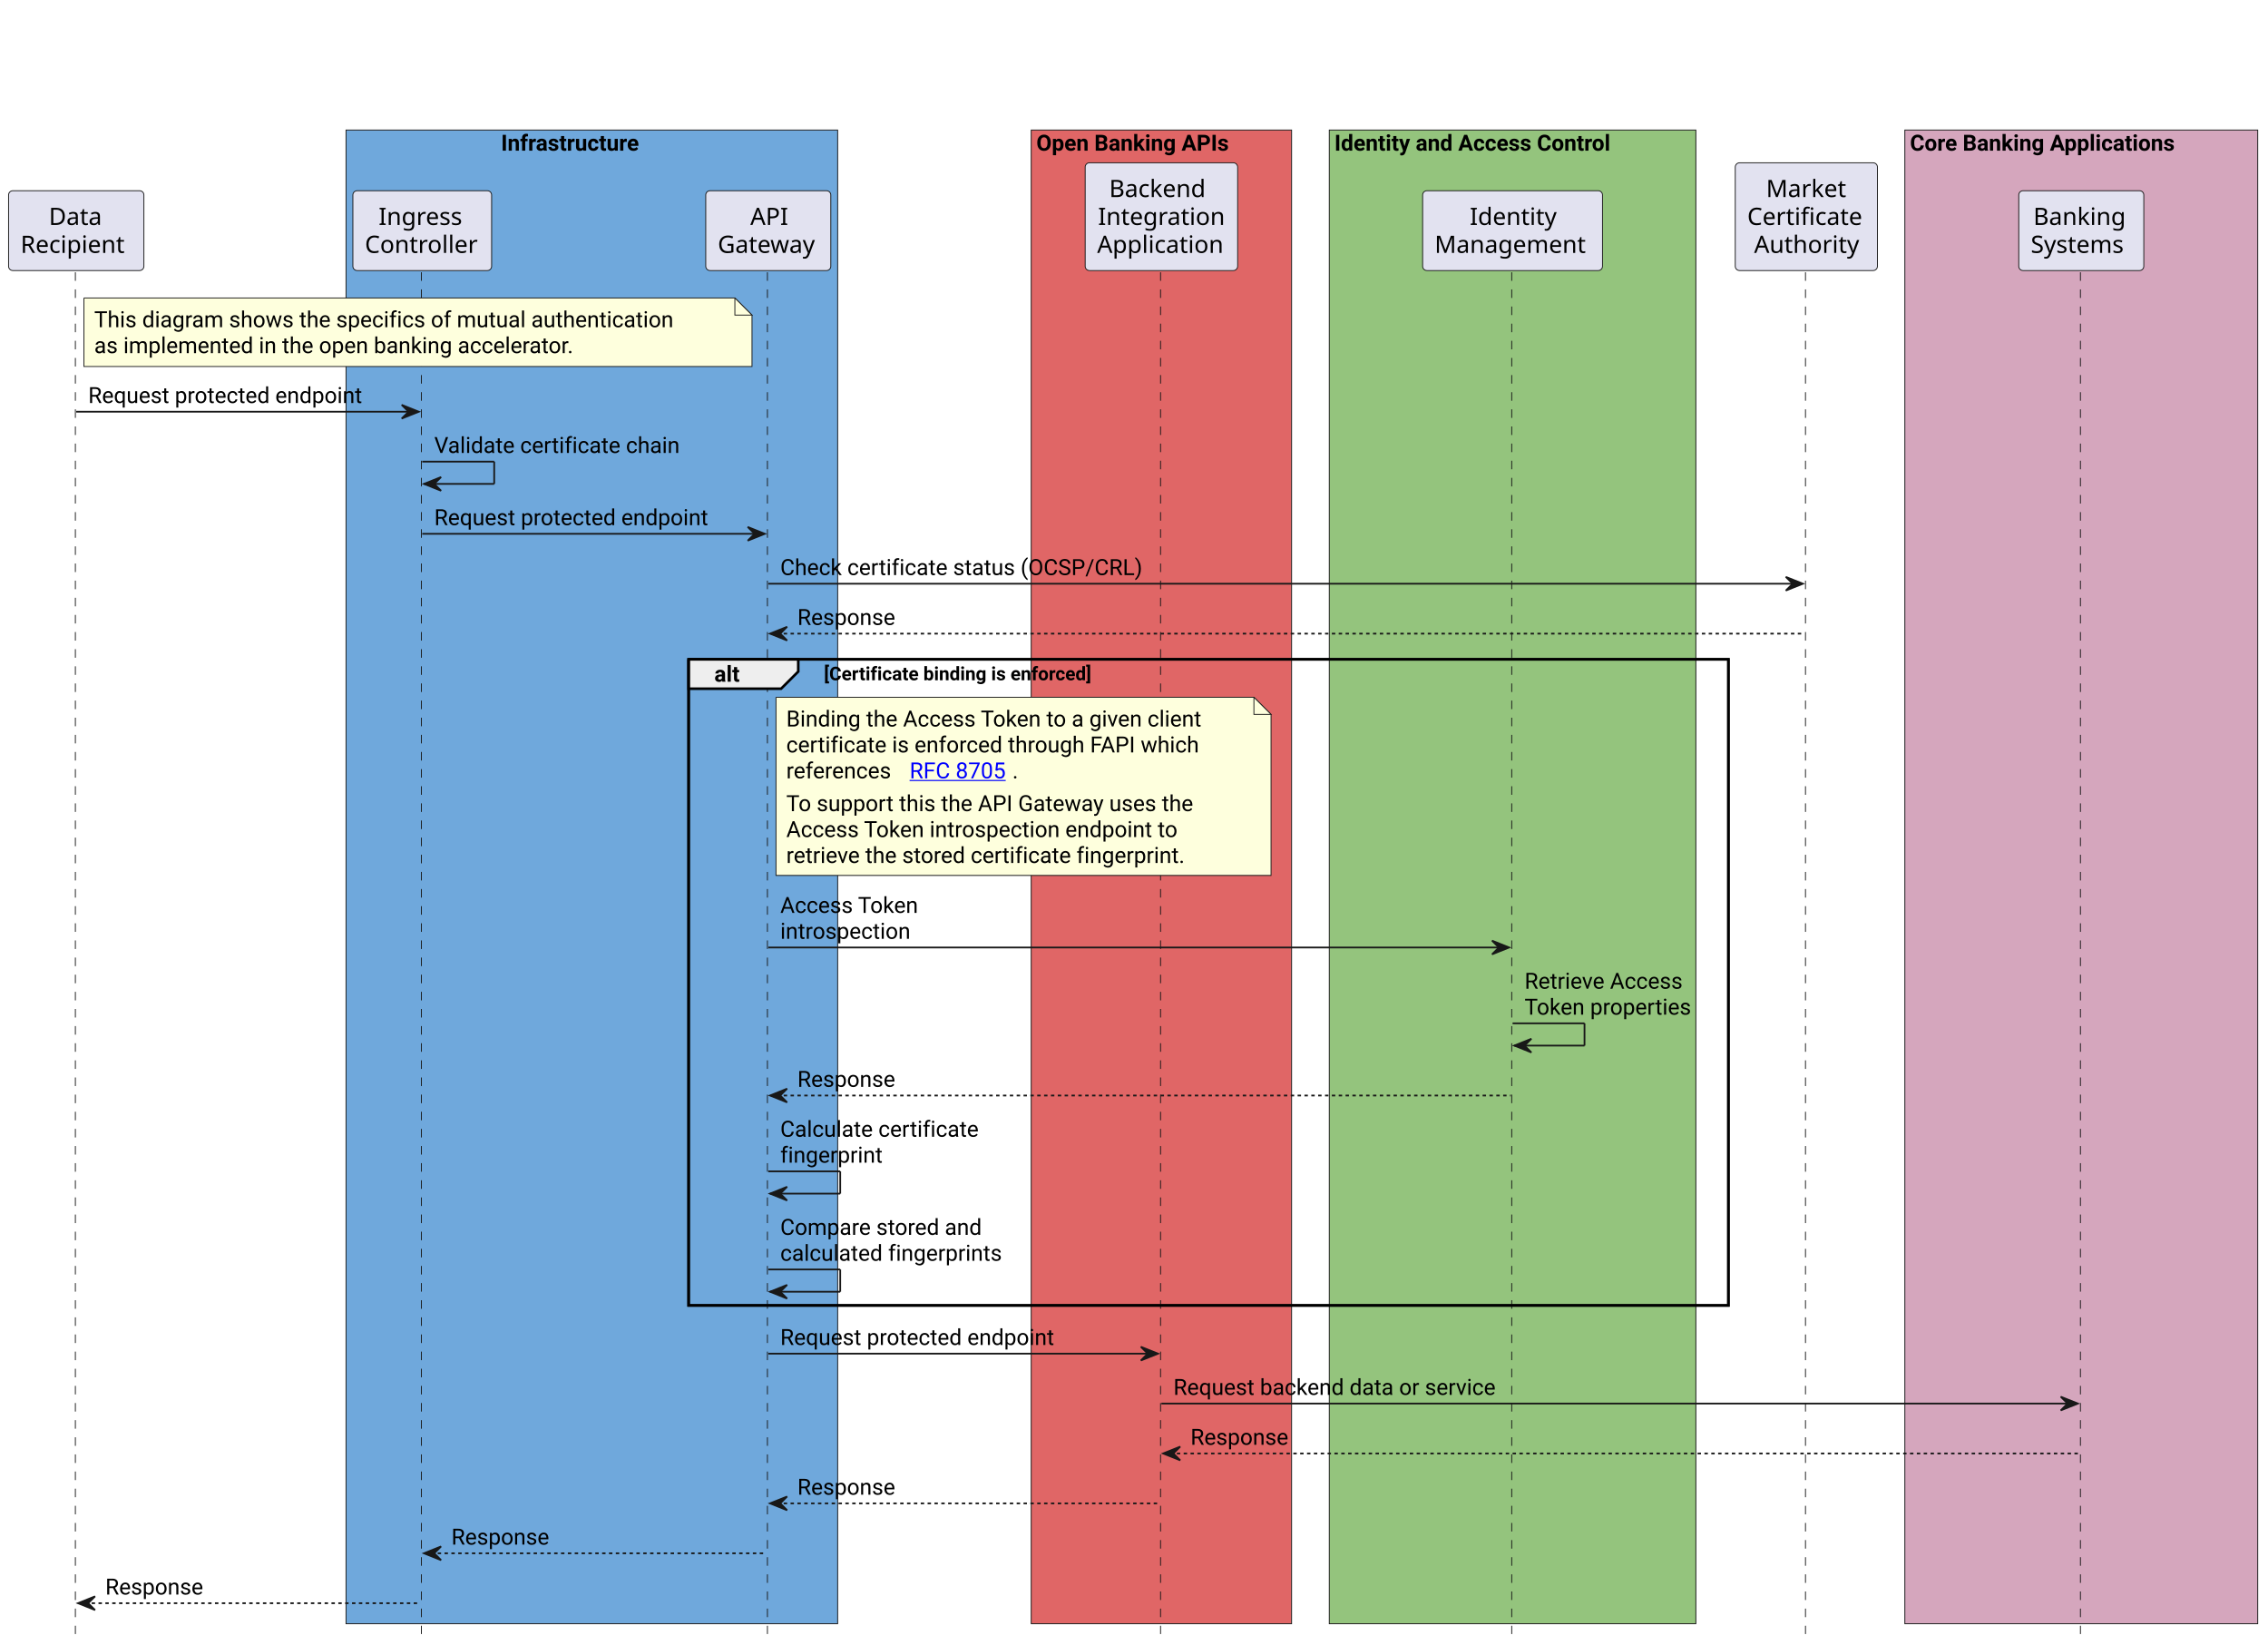
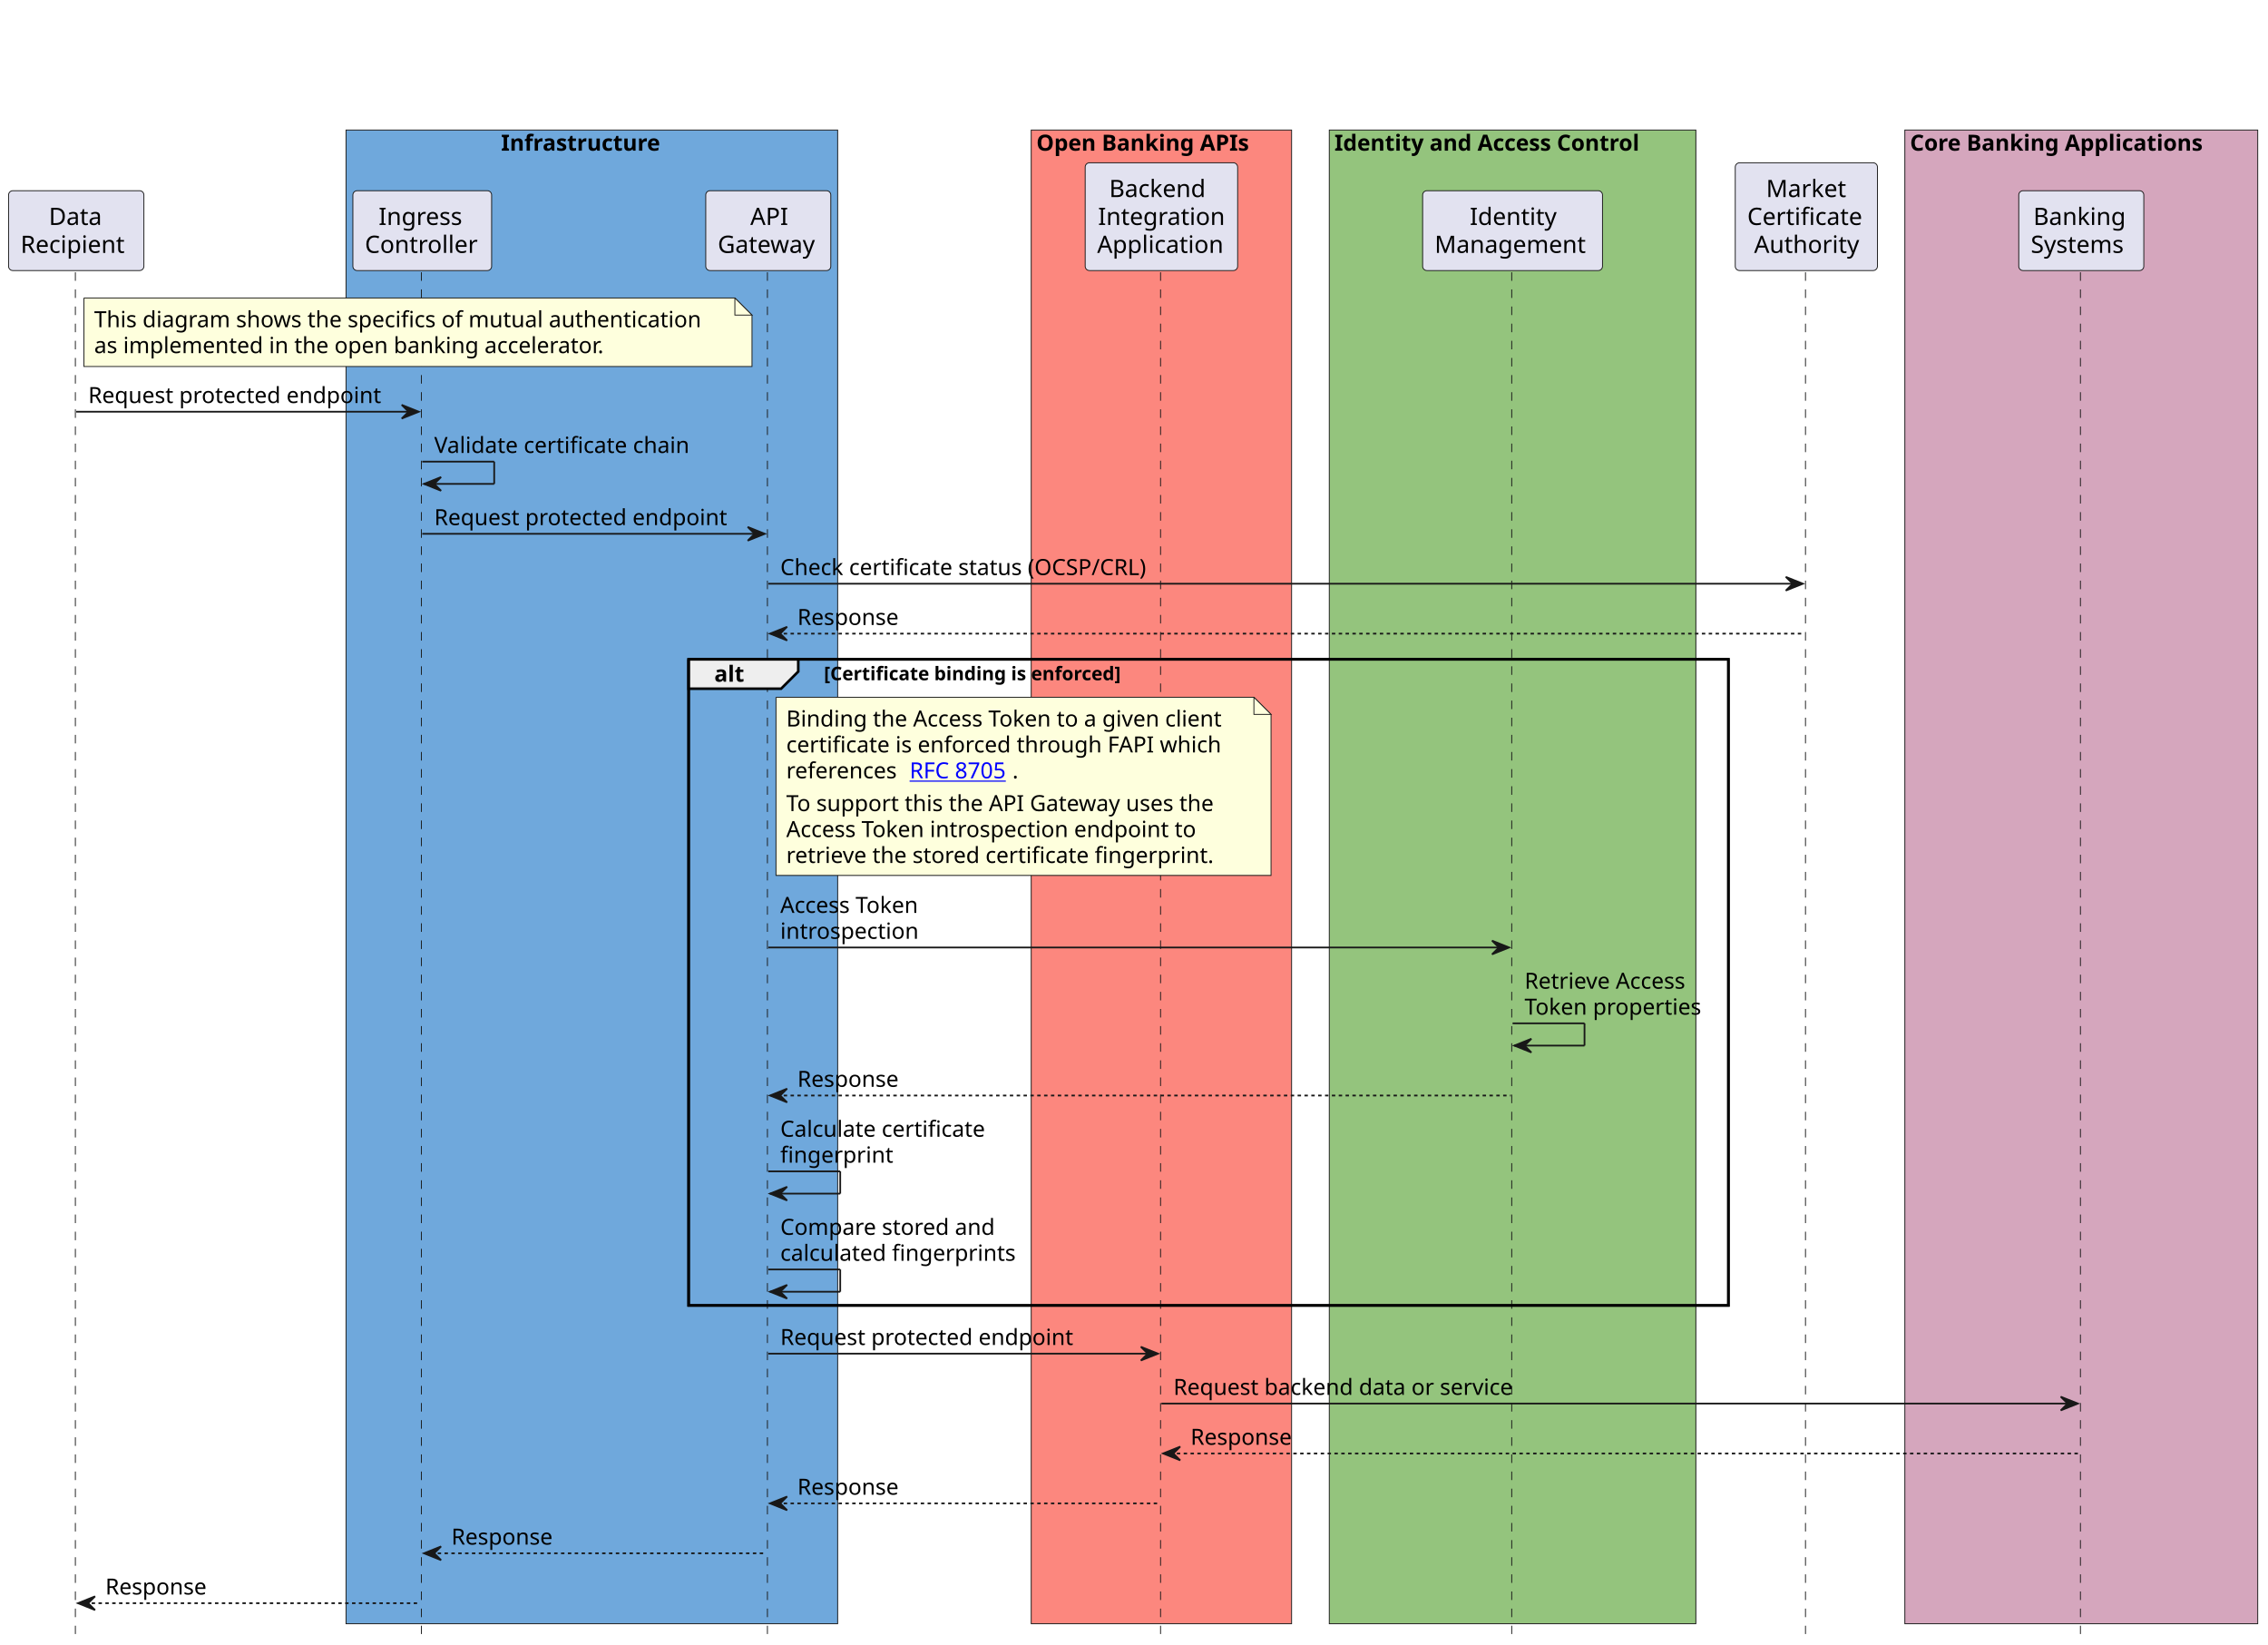
<svg xmlns="http://www.w3.org/2000/svg" xmlns:xlink="http://www.w3.org/1999/xlink" contentStyleType="text/css" height="960px" preserveAspectRatio="none" style="width:1324px;height:960px;background:#FFFFFF;" version="1.1" viewBox="0 0 1324 960" width="1324px" zoomAndPan="magnify">
  <defs />
  <g>
    <rect fill="none" height="58.891" id="_title" style="stroke:none;stroke-width:1.0;" width="15" x="656.5" y="10" />
-     <text fill="#000000" font-family="Roboto" font-size="14" font-weight="bold" lengthAdjust="spacing" textLength="5" x="661.5" y="27.995"> </text>
-     <text fill="#000000" font-family="Roboto" font-size="14" font-weight="bold" lengthAdjust="spacing" textLength="5" x="661.5" y="44.292"> </text>
-     <text fill="#000000" font-family="Roboto" font-size="14" font-weight="bold" lengthAdjust="spacing" textLength="5" x="661.5" y="60.589"> </text>
+     <text fill="#000000" font-family="sans-serif" font-size="14" font-weight="bold" lengthAdjust="spacing" textLength="5" x="661.5" y="27.995"> </text>
+     <text fill="#000000" font-family="sans-serif" font-size="14" font-weight="bold" lengthAdjust="spacing" textLength="5" x="661.5" y="44.292"> </text>
+     <text fill="#000000" font-family="sans-serif" font-size="14" font-weight="bold" lengthAdjust="spacing" textLength="5" x="661.5" y="60.589"> </text>
    <rect fill="#6FA8DC" height="871.875" style="stroke:#181818;stroke-width:0.5;" width="287" x="202" y="75.891" />
-     <text fill="#000000" font-family="Roboto" font-size="13" font-weight="bold" lengthAdjust="spacing" textLength="101" x="292.5" y="87.957">Infrastructure</text>
-     <rect fill="#E06666" height="871.875" style="stroke:#181818;stroke-width:0.5;" width="152" x="602" y="75.891" />
-     <text fill="#000000" font-family="Roboto" font-size="13" font-weight="bold" lengthAdjust="spacing" textLength="141" x="605" y="87.957">Open Banking APIs</text>
+     <text fill="#000000" font-family="sans-serif" font-size="13" font-weight="bold" lengthAdjust="spacing" textLength="101" x="292.5" y="87.957">Infrastructure</text>
+     <rect fill="#FC877E" height="871.875" style="stroke:#181818;stroke-width:0.5;" width="152" x="602" y="75.891" />
+     <text fill="#000000" font-family="sans-serif" font-size="13" font-weight="bold" lengthAdjust="spacing" textLength="141" x="605" y="87.957">Open Banking APIs</text>
    <rect fill="#94C47D" height="871.875" style="stroke:#181818;stroke-width:0.5;" width="214" x="776" y="75.891" />
-     <text fill="#000000" font-family="Roboto" font-size="13" font-weight="bold" lengthAdjust="spacing" textLength="203" x="779" y="87.957">Identity and Access Control</text>
+     <text fill="#000000" font-family="sans-serif" font-size="13" font-weight="bold" lengthAdjust="spacing" textLength="203" x="779" y="87.957">Identity and Access Control</text>
    <rect fill="#D5A6BD" height="871.875" style="stroke:#181818;stroke-width:0.5;" width="206" x="1112" y="75.891" />
-     <text fill="#000000" font-family="Roboto" font-size="13" font-weight="bold" lengthAdjust="spacing" textLength="195" x="1115" y="87.957">Core Banking Applications</text>
+     <text fill="#000000" font-family="sans-serif" font-size="13" font-weight="bold" lengthAdjust="spacing" textLength="195" x="1115" y="87.957">Core Banking Applications</text>
    <rect fill="none" height="377.125" style="stroke:#000000;stroke-width:1.5;" width="607" x="402" y="384.844" />
    <line style="stroke:#181818;stroke-width:0.5;stroke-dasharray:5.0,5.0;" x1="44" x2="44" y1="158.914" y2="953.766" />
    <line style="stroke:#181818;stroke-width:0.5;stroke-dasharray:5.0,5.0;" x1="246" x2="246" y1="158.914" y2="953.766" />
    <line style="stroke:#181818;stroke-width:0.5;stroke-dasharray:5.0,5.0;" x1="448" x2="448" y1="158.914" y2="953.766" />
    <line style="stroke:#181818;stroke-width:0.5;stroke-dasharray:5.0,5.0;" x1="677.5" x2="677.5" y1="158.914" y2="953.766" />
    <line style="stroke:#181818;stroke-width:0.5;stroke-dasharray:5.0,5.0;" x1="882.5" x2="882.5" y1="158.914" y2="953.766" />
    <line style="stroke:#181818;stroke-width:0.5;stroke-dasharray:5.0,5.0;" x1="1054" x2="1054" y1="158.914" y2="953.766" />
    <line style="stroke:#181818;stroke-width:0.5;stroke-dasharray:5.0,5.0;" x1="1214.5" x2="1214.5" y1="158.914" y2="953.766" />
    <rect fill="#E2E2F0" height="46.594" rx="2.5" ry="2.5" style="stroke:#181818;stroke-width:0.5;" width="79" x="5" y="111.32" />
    <text fill="#000000" font-family="sans-serif" font-size="14" lengthAdjust="spacing" textLength="32" x="28.5" y="131.315">Data</text>
    <text fill="#000000" font-family="sans-serif" font-size="14" lengthAdjust="spacing" textLength="65" x="12" y="147.612">Recipient</text>
    <rect fill="#E2E2F0" height="46.594" rx="2.5" ry="2.5" style="stroke:#181818;stroke-width:0.5;" width="81" x="206" y="111.32" />
    <text fill="#000000" font-family="sans-serif" font-size="14" lengthAdjust="spacing" textLength="51" x="221" y="131.315">Ingress</text>
    <text fill="#000000" font-family="sans-serif" font-size="14" lengthAdjust="spacing" textLength="67" x="213" y="147.612">Controller</text>
    <rect fill="#E2E2F0" height="46.594" rx="2.5" ry="2.5" style="stroke:#181818;stroke-width:0.5;" width="73" x="412" y="111.32" />
    <text fill="#000000" font-family="sans-serif" font-size="14" lengthAdjust="spacing" textLength="21" x="438" y="131.315">API</text>
    <text fill="#000000" font-family="sans-serif" font-size="14" lengthAdjust="spacing" textLength="59" x="419" y="147.612">Gateway</text>
    <rect fill="#E2E2F0" height="62.891" rx="2.5" ry="2.5" style="stroke:#181818;stroke-width:0.5;" width="89" x="633.5" y="95.023" />
    <text fill="#000000" font-family="sans-serif" font-size="14" lengthAdjust="spacing" textLength="61" x="647.5" y="115.019">Backend</text>
    <text fill="#000000" font-family="sans-serif" font-size="14" lengthAdjust="spacing" textLength="74" x="641" y="131.315">Integration</text>
    <text fill="#000000" font-family="sans-serif" font-size="14" lengthAdjust="spacing" textLength="75" x="640.5" y="147.612">Application</text>
    <rect fill="#E2E2F0" height="46.594" rx="2.5" ry="2.5" style="stroke:#181818;stroke-width:0.5;" width="105" x="830.5" y="111.32" />
    <text fill="#000000" font-family="sans-serif" font-size="14" lengthAdjust="spacing" textLength="50" x="858" y="131.315">Identity</text>
    <text fill="#000000" font-family="sans-serif" font-size="14" lengthAdjust="spacing" textLength="91" x="837.5" y="147.612">Management</text>
    <rect fill="#E2E2F0" height="62.891" rx="2.5" ry="2.5" style="stroke:#181818;stroke-width:0.5;" width="83" x="1013" y="95.023" />
    <text fill="#000000" font-family="sans-serif" font-size="14" lengthAdjust="spacing" textLength="47" x="1031" y="115.019">Market</text>
    <text fill="#000000" font-family="sans-serif" font-size="14" lengthAdjust="spacing" textLength="69" x="1020" y="131.315">Certificate</text>
    <text fill="#000000" font-family="sans-serif" font-size="14" lengthAdjust="spacing" textLength="61" x="1024" y="147.612">Authority</text>
    <rect fill="#E2E2F0" height="46.594" rx="2.5" ry="2.5" style="stroke:#181818;stroke-width:0.5;" width="73" x="1178.5" y="111.32" />
    <text fill="#000000" font-family="sans-serif" font-size="14" lengthAdjust="spacing" textLength="56" x="1187" y="131.315">Banking</text>
    <text fill="#000000" font-family="sans-serif" font-size="14" lengthAdjust="spacing" textLength="59" x="1185.5" y="147.612">Systems</text>
    <path d="M49,173.914 L49,213.914 L439,213.914 L439,183.914 L429,173.914 L49,173.914 " fill="#FEFFDD" style="stroke:#181818;stroke-width:0.5;" />
    <path d="M429,173.914 L429,183.914 L439,183.914 L429,173.914 " fill="#FEFFDD" style="stroke:#181818;stroke-width:0.5;" />
-     <text fill="#000000" font-family="Roboto" font-size="13" lengthAdjust="spacing" textLength="369" x="55" y="190.981">This diagram shows the specifics of mutual authentication</text>
-     <text fill="#000000" font-family="Roboto" font-size="13" lengthAdjust="spacing" textLength="314" x="55" y="206.114">as implemented in the open banking accelerator.</text>
+     <text fill="#000000" font-family="sans-serif" font-size="13" lengthAdjust="spacing" textLength="369" x="55" y="190.981">This diagram shows the specifics of mutual authentication</text>
+     <text fill="#000000" font-family="sans-serif" font-size="13" lengthAdjust="spacing" textLength="314" x="55" y="206.114">as implemented in the open banking accelerator.</text>
    <polygon fill="#181818" points="234.5,236.312,244.5,240.312,234.5,244.312,238.5,240.312" style="stroke:#181818;stroke-width:1.0;" />
    <line style="stroke:#181818;stroke-width:1.0;" x1="44.5" x2="240.5" y1="240.312" y2="240.312" />
-     <text fill="#000000" font-family="Roboto" font-size="13" lengthAdjust="spacing" textLength="178" x="51.5" y="235.247">Request protected endpoint</text>
+     <text fill="#000000" font-family="sans-serif" font-size="13" lengthAdjust="spacing" textLength="178" x="51.5" y="235.247">Request protected endpoint</text>
    <line style="stroke:#181818;stroke-width:1.0;" x1="246.5" x2="288.5" y1="269.445" y2="269.445" />
    <line style="stroke:#181818;stroke-width:1.0;" x1="288.5" x2="288.5" y1="269.445" y2="282.445" />
    <line style="stroke:#181818;stroke-width:1.0;" x1="247.5" x2="288.5" y1="282.445" y2="282.445" />
    <polygon fill="#181818" points="257.5,278.445,247.5,282.445,257.5,286.445,253.5,282.445" style="stroke:#181818;stroke-width:1.0;" />
-     <text fill="#000000" font-family="Roboto" font-size="13" lengthAdjust="spacing" textLength="157" x="253.5" y="264.379">Validate certificate chain</text>
+     <text fill="#000000" font-family="sans-serif" font-size="13" lengthAdjust="spacing" textLength="157" x="253.5" y="264.379">Validate certificate chain</text>
    <polygon fill="#181818" points="436.5,307.578,446.5,311.578,436.5,315.578,440.5,311.578" style="stroke:#181818;stroke-width:1.0;" />
    <line style="stroke:#181818;stroke-width:1.0;" x1="246.5" x2="442.5" y1="311.578" y2="311.578" />
-     <text fill="#000000" font-family="Roboto" font-size="13" lengthAdjust="spacing" textLength="178" x="253.5" y="306.512">Request protected endpoint</text>
+     <text fill="#000000" font-family="sans-serif" font-size="13" lengthAdjust="spacing" textLength="178" x="253.5" y="306.512">Request protected endpoint</text>
    <polygon fill="#181818" points="1042.5,336.711,1052.5,340.711,1042.5,344.711,1046.5,340.711" style="stroke:#181818;stroke-width:1.0;" />
    <line style="stroke:#181818;stroke-width:1.0;" x1="448.5" x2="1048.5" y1="340.711" y2="340.711" />
-     <text fill="#000000" font-family="Roboto" font-size="13" lengthAdjust="spacing" textLength="228" x="455.5" y="335.645">Check certificate status (OCSP/CRL)</text>
+     <text fill="#000000" font-family="sans-serif" font-size="13" lengthAdjust="spacing" textLength="228" x="455.5" y="335.645">Check certificate status (OCSP/CRL)</text>
    <polygon fill="#181818" points="459.5,365.844,449.5,369.844,459.5,373.844,455.5,369.844" style="stroke:#181818;stroke-width:1.0;" />
    <line style="stroke:#181818;stroke-width:1.0;stroke-dasharray:2.0,2.0;" x1="453.5" x2="1053.5" y1="369.844" y2="369.844" />
-     <text fill="#000000" font-family="Roboto" font-size="13" lengthAdjust="spacing" textLength="62" x="465.5" y="364.778">Response</text>
+     <text fill="#000000" font-family="sans-serif" font-size="13" lengthAdjust="spacing" textLength="62" x="465.5" y="364.778">Response</text>
    <path d="M402,384.844 L466,384.844 L466,391.977 L456,401.977 L402,401.977 L402,384.844 " fill="#EEEEEE" style="stroke:#000000;stroke-width:1.5;" />
    <rect fill="none" height="377.125" style="stroke:#000000;stroke-width:1.5;" width="607" x="402" y="384.844" />
-     <text fill="#000000" font-family="Roboto" font-size="13" font-weight="bold" lengthAdjust="spacing" textLength="19" x="417" y="397.911">alt</text>
-     <text fill="#000000" font-family="Roboto" font-size="11" font-weight="bold" lengthAdjust="spacing" textLength="206" x="481" y="397.054">[Certificate binding is enforced]</text>
+     <text fill="#000000" font-family="sans-serif" font-size="13" font-weight="bold" lengthAdjust="spacing" textLength="19" x="417" y="397.911">alt</text>
+     <text fill="#000000" font-family="sans-serif" font-size="11" font-weight="bold" lengthAdjust="spacing" textLength="206" x="481" y="397.054">[Certificate binding is enforced]</text>
    <path d="M453,406.977 L453,510.977 L742,510.977 L742,416.977 L732,406.977 L453,406.977 " fill="#FEFFDD" style="stroke:#181818;stroke-width:0.5;" />
    <path d="M732,406.977 L732,416.977 L742,416.977 L732,406.977 " fill="#FEFFDD" style="stroke:#181818;stroke-width:0.5;" />
-     <text fill="#000000" font-family="Roboto" font-size="13" lengthAdjust="spacing" textLength="268" x="459" y="424.043">Binding the Access Token to a given client</text>
-     <text fill="#000000" font-family="Roboto" font-size="13" lengthAdjust="spacing" textLength="261" x="459" y="439.176">certificate is enforced through FAPI which</text>
-     <text fill="#000000" font-family="Roboto" font-size="13" lengthAdjust="spacing" textLength="68" x="459" y="454.309">references</text>
+     <text fill="#000000" font-family="sans-serif" font-size="13" lengthAdjust="spacing" textLength="268" x="459" y="424.043">Binding the Access Token to a given client</text>
+     <text fill="#000000" font-family="sans-serif" font-size="13" lengthAdjust="spacing" textLength="261" x="459" y="439.176">certificate is enforced through FAPI which</text>
+     <text fill="#000000" font-family="sans-serif" font-size="13" lengthAdjust="spacing" textLength="68" x="459" y="454.309">references</text>
    <a href="https://datatracker.ietf.org/doc/html/rfc8705" target="_top" title="https://datatracker.ietf.org/doc/html/rfc8705" xlink:actuate="onRequest" xlink:href="https://datatracker.ietf.org/doc/html/rfc8705" xlink:show="new" xlink:title="https://datatracker.ietf.org/doc/html/rfc8705" xlink:type="simple">
-       <text fill="#0000FF" font-family="Roboto" font-size="13" lengthAdjust="spacing" text-decoration="underline" textLength="60" x="531" y="454.309">RFC 8705</text>
+       <text fill="#0000FF" font-family="sans-serif" font-size="13" lengthAdjust="spacing" text-decoration="underline" textLength="60" x="531" y="454.309">RFC 8705</text>
    </a>
-     <text fill="#000000" font-family="Roboto" font-size="13" lengthAdjust="spacing" textLength="4" x="591" y="454.309">.</text>
+     <text fill="#000000" font-family="sans-serif" font-size="13" lengthAdjust="spacing" textLength="4" x="591" y="454.309">.</text>
    <line style="stroke:#000000;stroke-width:0.5;" x1="459" x2="459" y1="459.375" y2="459.375" />
    <line style="stroke:#000000;stroke-width:0.5;" x1="459" x2="459" y1="459.375" y2="459.375" />
    <line style="stroke:#000000;stroke-width:0.5;" x1="459" x2="459" y1="459.375" y2="459.375" />
-     <text fill="#000000" font-family="Roboto" font-size="13" lengthAdjust="spacing" textLength="262" x="459" y="473.442">To support this the API Gateway uses the</text>
-     <text fill="#000000" font-family="Roboto" font-size="13" lengthAdjust="spacing" textLength="251" x="459" y="488.575">Access Token introspection endpoint to</text>
-     <text fill="#000000" font-family="Roboto" font-size="13" lengthAdjust="spacing" textLength="259" x="459" y="503.707">retrieve the stored certificate fingerprint.</text>
+     <text fill="#000000" font-family="sans-serif" font-size="13" lengthAdjust="spacing" textLength="262" x="459" y="473.442">To support this the API Gateway uses the</text>
+     <text fill="#000000" font-family="sans-serif" font-size="13" lengthAdjust="spacing" textLength="251" x="459" y="488.575">Access Token introspection endpoint to</text>
+     <text fill="#000000" font-family="sans-serif" font-size="13" lengthAdjust="spacing" textLength="259" x="459" y="503.707">retrieve the stored certificate fingerprint.</text>
    <polygon fill="#181818" points="871,549.039,881,553.039,871,557.039,875,553.039" style="stroke:#181818;stroke-width:1.0;" />
    <line style="stroke:#181818;stroke-width:1.0;" x1="448.5" x2="877" y1="553.039" y2="553.039" />
-     <text fill="#000000" font-family="Roboto" font-size="13" lengthAdjust="spacing" textLength="87" x="455.5" y="532.84">Access Token</text>
-     <text fill="#000000" font-family="Roboto" font-size="13" lengthAdjust="spacing" textLength="83" x="455.5" y="547.973">introspection</text>
+     <text fill="#000000" font-family="sans-serif" font-size="13" lengthAdjust="spacing" textLength="87" x="455.5" y="532.84">Access Token</text>
+     <text fill="#000000" font-family="sans-serif" font-size="13" lengthAdjust="spacing" textLength="83" x="455.5" y="547.973">introspection</text>
    <line style="stroke:#181818;stroke-width:1.0;" x1="883" x2="925" y1="597.305" y2="597.305" />
    <line style="stroke:#181818;stroke-width:1.0;" x1="925" x2="925" y1="597.305" y2="610.305" />
    <line style="stroke:#181818;stroke-width:1.0;" x1="884" x2="925" y1="610.305" y2="610.305" />
    <polygon fill="#181818" points="894,606.305,884,610.305,894,614.305,890,610.305" style="stroke:#181818;stroke-width:1.0;" />
-     <text fill="#000000" font-family="Roboto" font-size="13" lengthAdjust="spacing" textLength="101" x="890" y="577.106">Retrieve Access</text>
-     <text fill="#000000" font-family="Roboto" font-size="13" lengthAdjust="spacing" textLength="107" x="890" y="592.239">Token properties</text>
+     <text fill="#000000" font-family="sans-serif" font-size="13" lengthAdjust="spacing" textLength="101" x="890" y="577.106">Retrieve Access</text>
+     <text fill="#000000" font-family="sans-serif" font-size="13" lengthAdjust="spacing" textLength="107" x="890" y="592.239">Token properties</text>
    <polygon fill="#181818" points="459.5,635.438,449.5,639.438,459.5,643.438,455.5,639.438" style="stroke:#181818;stroke-width:1.0;" />
    <line style="stroke:#181818;stroke-width:1.0;stroke-dasharray:2.0,2.0;" x1="453.5" x2="882" y1="639.438" y2="639.438" />
-     <text fill="#000000" font-family="Roboto" font-size="13" lengthAdjust="spacing" textLength="62" x="465.5" y="634.372">Response</text>
+     <text fill="#000000" font-family="sans-serif" font-size="13" lengthAdjust="spacing" textLength="62" x="465.5" y="634.372">Response</text>
    <line style="stroke:#181818;stroke-width:1.0;" x1="448.5" x2="490.5" y1="683.703" y2="683.703" />
    <line style="stroke:#181818;stroke-width:1.0;" x1="490.5" x2="490.5" y1="683.703" y2="696.703" />
    <line style="stroke:#181818;stroke-width:1.0;" x1="449.5" x2="490.5" y1="696.703" y2="696.703" />
    <polygon fill="#181818" points="459.5,692.703,449.5,696.703,459.5,700.703,455.5,696.703" style="stroke:#181818;stroke-width:1.0;" />
-     <text fill="#000000" font-family="Roboto" font-size="13" lengthAdjust="spacing" textLength="126" x="455.5" y="663.504">Calculate certificate</text>
-     <text fill="#000000" font-family="Roboto" font-size="13" lengthAdjust="spacing" textLength="65" x="455.5" y="678.637">fingerprint</text>
+     <text fill="#000000" font-family="sans-serif" font-size="13" lengthAdjust="spacing" textLength="126" x="455.5" y="663.504">Calculate certificate</text>
+     <text fill="#000000" font-family="sans-serif" font-size="13" lengthAdjust="spacing" textLength="65" x="455.5" y="678.637">fingerprint</text>
    <line style="stroke:#181818;stroke-width:1.0;" x1="448.5" x2="490.5" y1="740.969" y2="740.969" />
    <line style="stroke:#181818;stroke-width:1.0;" x1="490.5" x2="490.5" y1="740.969" y2="753.969" />
    <line style="stroke:#181818;stroke-width:1.0;" x1="449.5" x2="490.5" y1="753.969" y2="753.969" />
    <polygon fill="#181818" points="459.5,749.969,449.5,753.969,459.5,757.969,455.5,753.969" style="stroke:#181818;stroke-width:1.0;" />
-     <text fill="#000000" font-family="Roboto" font-size="13" lengthAdjust="spacing" textLength="132" x="455.5" y="720.77">Compare stored and</text>
-     <text fill="#000000" font-family="Roboto" font-size="13" lengthAdjust="spacing" textLength="141" x="455.5" y="735.903">calculated fingerprints</text>
+     <text fill="#000000" font-family="sans-serif" font-size="13" lengthAdjust="spacing" textLength="132" x="455.5" y="720.77">Compare stored and</text>
+     <text fill="#000000" font-family="sans-serif" font-size="13" lengthAdjust="spacing" textLength="141" x="455.5" y="735.903">calculated fingerprints</text>
    <polygon fill="#181818" points="666,786.102,676,790.102,666,794.102,670,790.102" style="stroke:#181818;stroke-width:1.0;" />
    <line style="stroke:#181818;stroke-width:1.0;" x1="448.5" x2="672" y1="790.102" y2="790.102" />
-     <text fill="#000000" font-family="Roboto" font-size="13" lengthAdjust="spacing" textLength="178" x="455.5" y="785.036">Request protected endpoint</text>
+     <text fill="#000000" font-family="sans-serif" font-size="13" lengthAdjust="spacing" textLength="178" x="455.5" y="785.036">Request protected endpoint</text>
    <polygon fill="#181818" points="1203,815.234,1213,819.234,1203,823.234,1207,819.234" style="stroke:#181818;stroke-width:1.0;" />
    <line style="stroke:#181818;stroke-width:1.0;" x1="678" x2="1209" y1="819.234" y2="819.234" />
-     <text fill="#000000" font-family="Roboto" font-size="13" lengthAdjust="spacing" textLength="209" x="685" y="814.168">Request backend data or service</text>
+     <text fill="#000000" font-family="sans-serif" font-size="13" lengthAdjust="spacing" textLength="209" x="685" y="814.168">Request backend data or service</text>
    <polygon fill="#181818" points="689,844.367,679,848.367,689,852.367,685,848.367" style="stroke:#181818;stroke-width:1.0;" />
    <line style="stroke:#181818;stroke-width:1.0;stroke-dasharray:2.0,2.0;" x1="683" x2="1214" y1="848.367" y2="848.367" />
-     <text fill="#000000" font-family="Roboto" font-size="13" lengthAdjust="spacing" textLength="62" x="695" y="843.301">Response</text>
+     <text fill="#000000" font-family="sans-serif" font-size="13" lengthAdjust="spacing" textLength="62" x="695" y="843.301">Response</text>
    <polygon fill="#181818" points="459.5,873.5,449.5,877.5,459.5,881.5,455.5,877.5" style="stroke:#181818;stroke-width:1.0;" />
    <line style="stroke:#181818;stroke-width:1.0;stroke-dasharray:2.0,2.0;" x1="453.5" x2="677" y1="877.5" y2="877.5" />
-     <text fill="#000000" font-family="Roboto" font-size="13" lengthAdjust="spacing" textLength="62" x="465.5" y="872.434">Response</text>
+     <text fill="#000000" font-family="sans-serif" font-size="13" lengthAdjust="spacing" textLength="62" x="465.5" y="872.434">Response</text>
    <polygon fill="#181818" points="257.5,902.633,247.5,906.633,257.5,910.633,253.5,906.633" style="stroke:#181818;stroke-width:1.0;" />
    <line style="stroke:#181818;stroke-width:1.0;stroke-dasharray:2.0,2.0;" x1="251.5" x2="447.5" y1="906.633" y2="906.633" />
-     <text fill="#000000" font-family="Roboto" font-size="13" lengthAdjust="spacing" textLength="62" x="263.5" y="901.567">Response</text>
+     <text fill="#000000" font-family="sans-serif" font-size="13" lengthAdjust="spacing" textLength="62" x="263.5" y="901.567">Response</text>
    <polygon fill="#181818" points="55.5,931.766,45.5,935.766,55.5,939.766,51.5,935.766" style="stroke:#181818;stroke-width:1.0;" />
    <line style="stroke:#181818;stroke-width:1.0;stroke-dasharray:2.0,2.0;" x1="49.5" x2="245.5" y1="935.766" y2="935.766" />
-     <text fill="#000000" font-family="Roboto" font-size="13" lengthAdjust="spacing" textLength="62" x="61.5" y="930.7">Response</text>
+     <text fill="#000000" font-family="sans-serif" font-size="13" lengthAdjust="spacing" textLength="62" x="61.5" y="930.7">Response</text>
  </g>
</svg>
